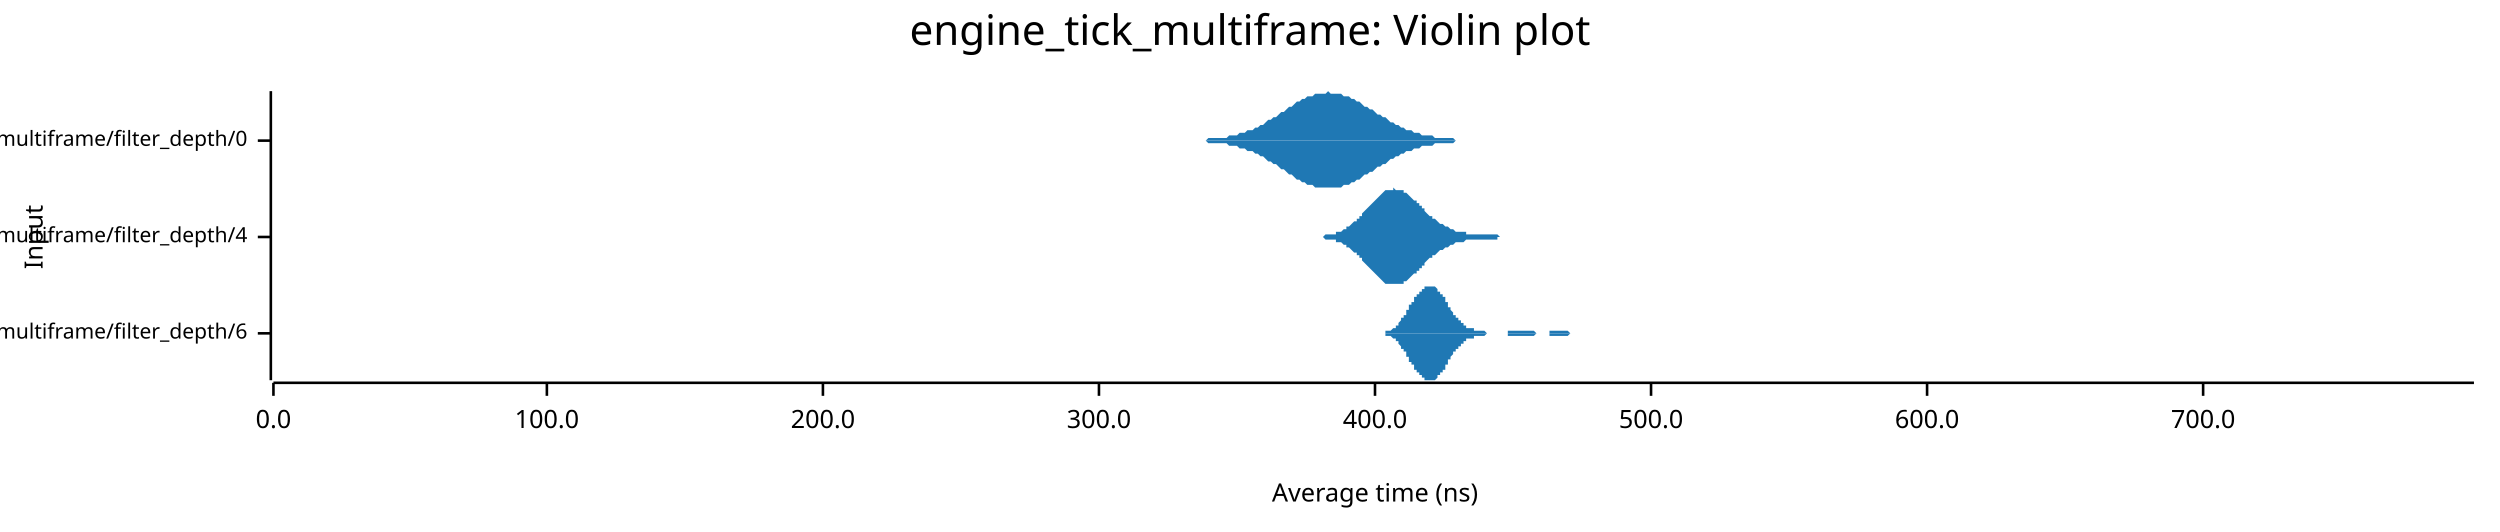
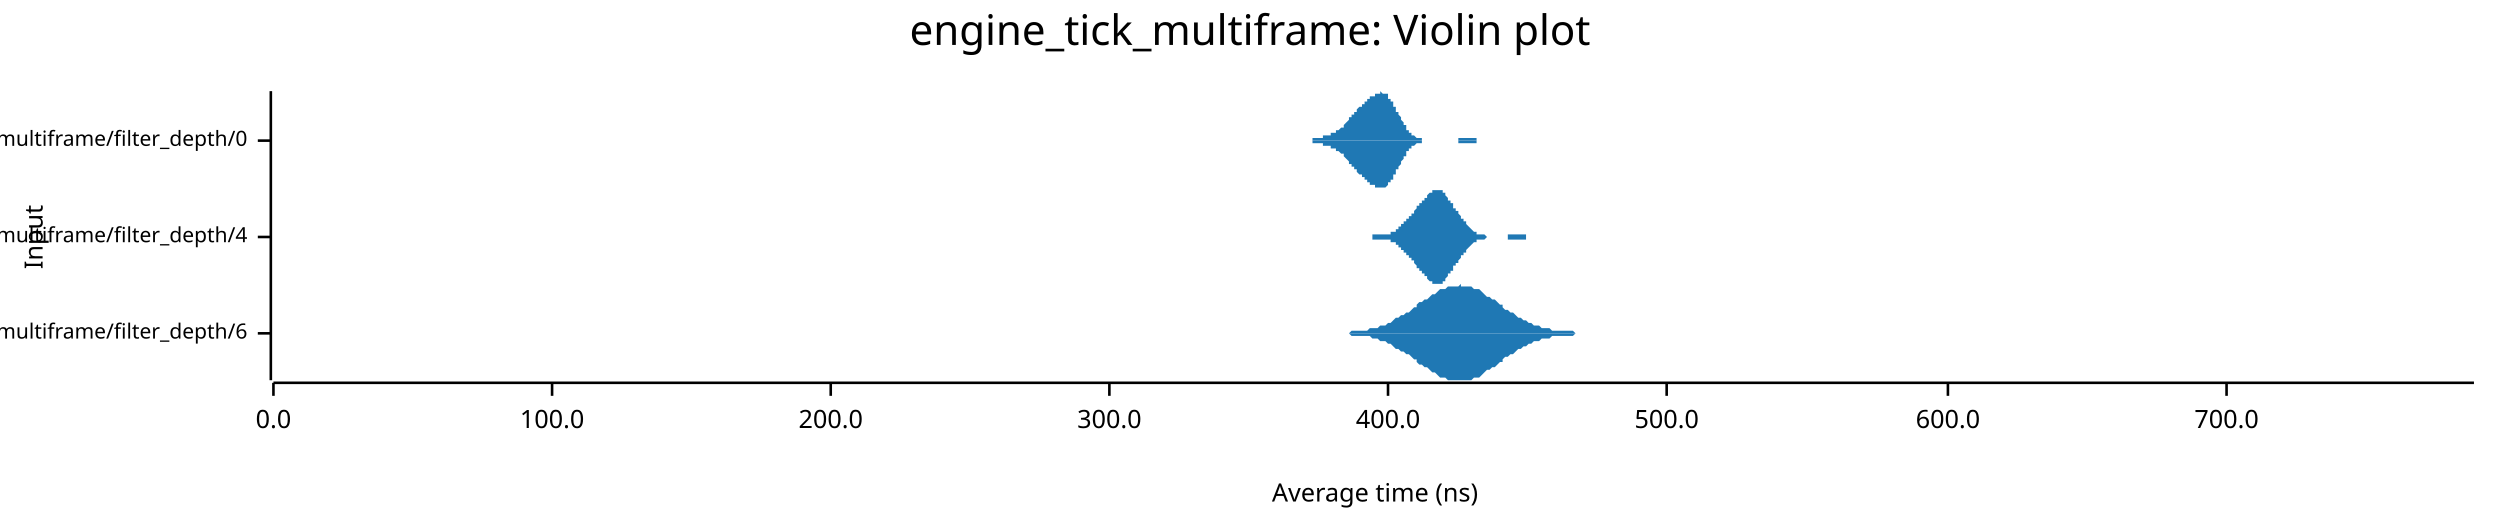
<svg xmlns="http://www.w3.org/2000/svg" width="960" height="204" viewBox="0 0 960 204">
  <text x="480" y="5" dy="0.76em" text-anchor="middle" font-family="sans-serif" font-size="16.129" opacity="1" fill="#000000">
engine_tick_multiframe: Violin plot
</text>
  <text x="9" y="91" dy="0.76em" text-anchor="middle" font-family="sans-serif" font-size="9.677" opacity="1" fill="#000000" transform="rotate(270, 9, 91)">
Input
</text>
  <text x="528" y="195" dy="-0.5ex" text-anchor="middle" font-family="sans-serif" font-size="9.677" opacity="1" fill="#000000">
Average time (ns)
</text>
  <polyline fill="none" opacity="1" stroke="#000000" stroke-width="1" points="104,35 104,146 " />
  <text x="95" y="128" dy="0.5ex" text-anchor="end" font-family="sans-serif" font-size="8.065" opacity="1" fill="#000000">
engine_tick_multiframe/filter_depth/6
</text>
  <polyline fill="none" opacity="1" stroke="#000000" stroke-width="1" points="99,128 104,128 " />
  <text x="95" y="91" dy="0.5ex" text-anchor="end" font-family="sans-serif" font-size="8.065" opacity="1" fill="#000000">
engine_tick_multiframe/filter_depth/4
</text>
  <polyline fill="none" opacity="1" stroke="#000000" stroke-width="1" points="99,91 104,91 " />
  <text x="95" y="54" dy="0.5ex" text-anchor="end" font-family="sans-serif" font-size="8.065" opacity="1" fill="#000000">
engine_tick_multiframe/filter_depth/0
</text>
  <polyline fill="none" opacity="1" stroke="#000000" stroke-width="1" points="99,54 104,54 " />
  <polyline fill="none" opacity="1" stroke="#000000" stroke-width="1" points="105,147 950,147 " />
  <text x="105" y="157" dy="0.76em" text-anchor="middle" font-family="sans-serif" font-size="9.677" opacity="1" fill="#000000">
0.0
</text>
  <polyline fill="none" opacity="1" stroke="#000000" stroke-width="1" points="105,147 105,152 " />
-   <text x="210" y="157" dy="0.76em" text-anchor="middle" font-family="sans-serif" font-size="9.677" opacity="1" fill="#000000">
+   <text x="212" y="157" dy="0.76em" text-anchor="middle" font-family="sans-serif" font-size="9.677" opacity="1" fill="#000000">
100.0
</text>
-   <polyline fill="none" opacity="1" stroke="#000000" stroke-width="1" points="210,147 210,152 " />
-   <text x="316" y="157" dy="0.76em" text-anchor="middle" font-family="sans-serif" font-size="9.677" opacity="1" fill="#000000">
+   <polyline fill="none" opacity="1" stroke="#000000" stroke-width="1" points="212,147 212,152 " />
+   <text x="319" y="157" dy="0.76em" text-anchor="middle" font-family="sans-serif" font-size="9.677" opacity="1" fill="#000000">
200.0
</text>
-   <polyline fill="none" opacity="1" stroke="#000000" stroke-width="1" points="316,147 316,152 " />
-   <text x="422" y="157" dy="0.76em" text-anchor="middle" font-family="sans-serif" font-size="9.677" opacity="1" fill="#000000">
+   <polyline fill="none" opacity="1" stroke="#000000" stroke-width="1" points="319,147 319,152 " />
+   <text x="426" y="157" dy="0.76em" text-anchor="middle" font-family="sans-serif" font-size="9.677" opacity="1" fill="#000000">
300.0
</text>
-   <polyline fill="none" opacity="1" stroke="#000000" stroke-width="1" points="422,147 422,152 " />
-   <text x="528" y="157" dy="0.76em" text-anchor="middle" font-family="sans-serif" font-size="9.677" opacity="1" fill="#000000">
+   <polyline fill="none" opacity="1" stroke="#000000" stroke-width="1" points="426,147 426,152 " />
+   <text x="533" y="157" dy="0.76em" text-anchor="middle" font-family="sans-serif" font-size="9.677" opacity="1" fill="#000000">
400.0
</text>
-   <polyline fill="none" opacity="1" stroke="#000000" stroke-width="1" points="528,147 528,152 " />
-   <text x="634" y="157" dy="0.76em" text-anchor="middle" font-family="sans-serif" font-size="9.677" opacity="1" fill="#000000">
+   <polyline fill="none" opacity="1" stroke="#000000" stroke-width="1" points="533,147 533,152 " />
+   <text x="640" y="157" dy="0.76em" text-anchor="middle" font-family="sans-serif" font-size="9.677" opacity="1" fill="#000000">
500.0
</text>
-   <polyline fill="none" opacity="1" stroke="#000000" stroke-width="1" points="634,147 634,152 " />
-   <text x="740" y="157" dy="0.76em" text-anchor="middle" font-family="sans-serif" font-size="9.677" opacity="1" fill="#000000">
+   <polyline fill="none" opacity="1" stroke="#000000" stroke-width="1" points="640,147 640,152 " />
+   <text x="748" y="157" dy="0.76em" text-anchor="middle" font-family="sans-serif" font-size="9.677" opacity="1" fill="#000000">
600.0
</text>
-   <polyline fill="none" opacity="1" stroke="#000000" stroke-width="1" points="740,147 740,152 " />
-   <text x="846" y="157" dy="0.76em" text-anchor="middle" font-family="sans-serif" font-size="9.677" opacity="1" fill="#000000">
+   <polyline fill="none" opacity="1" stroke="#000000" stroke-width="1" points="748,147 748,152 " />
+   <text x="855" y="157" dy="0.76em" text-anchor="middle" font-family="sans-serif" font-size="9.677" opacity="1" fill="#000000">
700.0
</text>
-   <polyline fill="none" opacity="1" stroke="#000000" stroke-width="1" points="846,147 846,152 " />
-   <polygon opacity="1" fill="#1F78B4" points="528,128 528,128 528,128 528,128 529,128 529,128 529,128 529,128 529,128 529,128 530,128 530,128 530,128 530,128 530,128 530,128 531,128 531,128 531,128 531,128 531,128 531,128 532,128 532,128 532,128 532,128 532,127 532,127 533,127 533,127 533,127 533,127 533,127 533,127 534,127 534,127 534,127 534,127 534,127 535,126 535,126 535,126 535,126 535,126 535,126 536,126 536,126 536,125 536,125 536,125 536,125 537,125 537,125 537,124 537,124 537,124 537,124 538,123 538,123 538,123 538,123 538,122 538,122 539,122 539,122 539,121 539,121 539,121 540,121 540,120 540,120 540,120 540,120 540,119 541,119 541,119 541,118 541,118 541,118 541,117 542,117 542,117 542,117 542,116 542,116 542,116 543,116 543,115 543,115 543,115 543,114 543,114 544,114 544,114 544,113 544,113 544,113 545,113 545,113 545,112 545,112 545,112 545,112 546,112 546,111 546,111 546,111 546,111 546,111 547,111 547,110 547,110 547,110 547,110 547,110 548,110 548,110 548,110 548,110 548,110 548,110 549,110 549,110 549,110 549,109 549,110 550,110 550,110 550,110 550,110 550,110 550,110 551,110 551,110 551,110 551,110 551,110 551,110 552,111 552,111 552,111 552,111 552,111 552,112 553,112 553,112 553,112 553,112 553,113 553,113 554,113 554,113 554,114 554,114 554,114 555,114 555,115 555,115 555,115 555,116 555,116 556,116 556,116 556,117 556,117 556,117 556,118 557,118 557,118 557,118 557,119 557,119 557,119 558,120 558,120 558,120 558,120 558,121 558,121 559,121 559,121 559,121 559,122 559,122 560,122 560,122 560,123 560,123 560,123 560,123 561,123 561,123 561,124 561,124 561,124 561,124 562,124 562,124 562,124 562,125 562,125 562,125 563,125 563,125 563,125 563,125 563,125 563,126 564,126 564,126 564,126 564,126 564,126 564,126 565,126 565,126 565,126 565,126 565,126 566,126 566,126 566,127 566,127 566,127 566,127 567,127 567,127 567,127 567,127 567,127 567,127 568,127 568,127 568,127 568,127 568,127 568,127 569,127 569,127 569,127 569,127 569,127 569,127 570,127 570,127 570,127 570,127 570,127 571,128 571,128 571,128 571,128 571,128 571,128 572,128 572,128 572,128 572,128 572,128 572,128 573,128 573,128 573,128 573,128 573,128 573,128 574,128 574,128 574,128 574,128 574,128 574,128 575,128 575,128 575,128 575,128 575,128 576,128 576,128 576,128 576,128 576,128 576,128 577,128 577,128 577,128 577,128 577,128 577,128 578,128 578,128 578,128 578,128 578,128 578,128 579,128 579,128 579,128 579,128 579,127 579,127 580,127 580,127 580,127 580,127 580,127 581,127 581,127 581,127 581,127 581,127 581,127 582,127 582,127 582,127 582,127 582,127 582,127 583,127 583,127 583,127 583,127 583,127 583,127 584,127 584,127 584,127 584,127 584,127 584,127 585,127 585,127 585,127 585,127 585,127 586,127 586,127 586,127 586,127 586,127 586,127 587,127 587,127 587,127 587,127 587,127 587,127 588,127 588,127 588,127 588,127 588,127 588,127 589,127 589,127 589,127 589,127 589,127 589,127 590,128 590,128 590,128 590,128 590,128 590,128 591,128 591,128 591,128 591,128 591,128 592,128 592,128 592,128 592,128 592,128 592,128 593,128 593,128 593,128 593,128 593,128 593,128 594,128 594,128 594,128 594,128 594,128 594,128 595,128 595,128 595,128 595,128 595,128 595,127 596,127 596,127 596,127 596,127 596,127 597,127 597,127 597,127 597,127 597,127 597,127 598,127 598,127 598,127 598,127 598,127 598,127 599,127 599,127 599,127 599,127 599,127 599,127 600,127 600,127 600,127 600,127 600,127 600,127 601,127 601,127 601,127 601,127 601,127 602,127 602,127 602,127 602,127 602,127 602,127 603,128 603,128 603,128 603,128 603,128 603,128 604,128 604,128 604,128 604,128 604,128 604,128 605,128 605,128 605,128 605,128 605,128 605,128 606,128 606,128 606,128 606,128 606,128 607,128 607,128 607,128 607,128 607,128 607,128 608,128 608,128 608,128 608,128 608,128 608,128 609,128 609,128 609,128 609,128 609,128 609,128 610,128 610,128 610,128 610,128 610,128 610,128 611,128 611,128 611,128 611,128 611,128 612,128 612,128 612,128 612,128 612,128 612,128 613,128 613,128 613,128 613,128 613,128 613,128 614,128 614,128 614,128 528,128 " />
-   <polygon opacity="1" fill="#1F78B4" points="528,128 528,128 528,128 528,128 529,128 529,128 529,128 529,128 529,128 529,128 530,128 530,128 530,128 530,128 530,128 530,128 531,128 531,128 531,128 531,128 531,128 531,128 532,128 532,128 532,128 532,128 532,129 532,129 533,129 533,129 533,129 533,129 533,129 533,129 534,129 534,129 534,129 534,129 534,129 535,130 535,130 535,130 535,130 535,130 535,130 536,130 536,130 536,131 536,131 536,131 536,131 537,131 537,131 537,132 537,132 537,132 537,132 538,133 538,133 538,133 538,133 538,134 538,134 539,134 539,134 539,135 539,135 539,135 540,135 540,136 540,136 540,136 540,136 540,137 541,137 541,137 541,138 541,138 541,138 541,139 542,139 542,139 542,139 542,140 542,140 542,140 543,140 543,141 543,141 543,141 543,142 543,142 544,142 544,142 544,143 544,143 544,143 545,143 545,143 545,144 545,144 545,144 545,144 546,144 546,145 546,145 546,145 546,145 546,145 547,145 547,146 547,146 547,146 547,146 547,146 548,146 548,146 548,146 548,146 548,146 548,146 549,146 549,146 549,146 549,146 549,146 550,146 550,146 550,146 550,146 550,146 550,146 551,146 551,146 551,146 551,146 551,146 551,146 552,145 552,145 552,145 552,145 552,145 552,144 553,144 553,144 553,144 553,144 553,143 553,143 554,143 554,143 554,142 554,142 554,142 555,142 555,141 555,141 555,141 555,140 555,140 556,140 556,139 556,139 556,139 556,139 556,138 557,138 557,138 557,138 557,137 557,137 557,137 558,136 558,136 558,136 558,136 558,135 558,135 559,135 559,135 559,135 559,134 559,134 560,134 560,134 560,133 560,133 560,133 560,133 561,133 561,133 561,132 561,132 561,132 561,132 562,132 562,132 562,132 562,131 562,131 562,131 563,131 563,131 563,131 563,131 563,131 563,130 564,130 564,130 564,130 564,130 564,130 564,130 565,130 565,130 565,130 565,130 565,130 566,130 566,130 566,129 566,129 566,129 566,129 567,129 567,129 567,129 567,129 567,129 567,129 568,129 568,129 568,129 568,129 568,129 568,129 569,129 569,129 569,129 569,129 569,129 569,129 570,129 570,129 570,129 570,129 570,129 571,128 571,128 571,128 571,128 571,128 571,128 572,128 572,128 572,128 572,128 572,128 572,128 573,128 573,128 573,128 573,128 573,128 573,128 574,128 574,128 574,128 574,128 574,128 574,128 575,128 575,128 575,128 575,128 575,128 576,128 576,128 576,128 576,128 576,128 576,128 577,128 577,128 577,128 577,128 577,128 577,128 578,128 578,128 578,128 578,128 578,128 578,128 579,128 579,128 579,128 579,128 579,129 579,129 580,129 580,129 580,129 580,129 580,129 581,129 581,129 581,129 581,129 581,129 581,129 582,129 582,129 582,129 582,129 582,129 582,129 583,129 583,129 583,129 583,129 583,129 583,129 584,129 584,129 584,129 584,129 584,129 584,129 585,129 585,129 585,129 585,129 585,129 586,129 586,129 586,129 586,129 586,129 586,129 587,129 587,129 587,129 587,129 587,129 587,129 588,129 588,129 588,129 588,129 588,129 588,129 589,129 589,129 589,129 589,129 589,129 589,129 590,128 590,128 590,128 590,128 590,128 590,128 591,128 591,128 591,128 591,128 591,128 592,128 592,128 592,128 592,128 592,128 592,128 593,128 593,128 593,128 593,128 593,128 593,128 594,128 594,128 594,128 594,128 594,128 594,128 595,128 595,128 595,128 595,128 595,128 595,129 596,129 596,129 596,129 596,129 596,129 597,129 597,129 597,129 597,129 597,129 597,129 598,129 598,129 598,129 598,129 598,129 598,129 599,129 599,129 599,129 599,129 599,129 599,129 600,129 600,129 600,129 600,129 600,129 600,129 601,129 601,129 601,129 601,129 601,129 602,129 602,129 602,129 602,129 602,129 602,129 603,128 603,128 603,128 603,128 603,128 603,128 604,128 604,128 604,128 604,128 604,128 604,128 605,128 605,128 605,128 605,128 605,128 605,128 606,128 606,128 606,128 606,128 606,128 607,128 607,128 607,128 607,128 607,128 607,128 608,128 608,128 608,128 608,128 608,128 608,128 609,128 609,128 609,128 609,128 609,128 609,128 610,128 610,128 610,128 610,128 610,128 610,128 611,128 611,128 611,128 611,128 611,128 612,128 612,128 612,128 612,128 612,128 612,128 613,128 613,128 613,128 613,128 613,128 613,128 614,128 614,128 614,128 528,128 " />
-   <polygon opacity="1" fill="#1F78B4" points="499,91 499,91 500,91 500,91 501,91 501,91 502,91 502,91 503,91 504,91 504,91 505,91 505,91 506,91 506,91 507,91 507,91 508,91 508,91 509,90 510,90 510,90 511,90 511,90 512,90 512,90 513,90 513,89 514,89 514,89 515,89 516,88 516,88 517,88 517,87 518,87 518,87 519,86 519,86 520,85 521,85 521,84 522,84 522,83 523,83 523,82 524,81 524,81 525,80 525,80 526,79 527,78 527,78 528,77 528,77 529,76 529,76 530,75 530,75 531,74 531,74 532,73 533,73 533,73 534,73 534,73 535,73 535,72 536,73 536,73 537,73 538,73 538,73 539,73 539,74 540,74 540,74 541,75 541,75 542,76 542,76 543,77 544,77 544,78 545,78 545,79 546,79 546,80 547,80 547,81 548,82 548,82 549,83 550,83 550,84 551,84 551,84 552,85 552,85 553,86 553,86 554,86 555,87 555,87 556,87 556,87 557,88 557,88 558,88 558,88 559,89 559,89 560,89 561,89 561,89 562,89 562,89 563,89 563,90 564,90 564,90 565,90 565,90 566,90 567,90 567,90 568,90 568,90 569,90 569,90 570,90 570,90 571,90 572,90 572,90 573,90 573,90 574,90 574,90 575,90 575,90 576,91 576,91 577,91 578,91 578,91 579,91 579,91 580,91 580,91 581,91 581,91 582,91 582,91 583,91 584,91 584,91 585,91 585,91 586,91 586,91 587,91 587,91 588,91 589,91 589,91 590,91 590,91 591,91 591,91 592,91 592,91 593,91 593,91 594,91 595,91 595,91 596,91 596,91 597,91 597,91 598,91 598,91 599,91 599,91 600,91 601,91 601,91 602,91 602,91 603,91 603,91 604,91 604,91 605,91 605,91 606,91 607,91 607,91 608,91 608,91 609,91 609,91 610,91 610,91 611,91 612,91 612,91 613,91 613,91 614,91 614,91 615,91 615,91 616,91 616,91 617,91 618,91 618,91 619,91 619,91 620,91 620,91 621,91 621,91 622,91 622,91 623,91 624,91 624,91 625,91 625,91 626,91 626,91 627,91 627,91 628,91 629,91 629,91 630,91 630,91 631,91 631,91 632,91 632,91 633,91 633,91 634,91 635,91 635,91 636,91 636,91 637,91 637,91 638,91 638,91 639,91 639,91 640,91 641,91 641,91 642,91 642,91 643,91 643,91 644,91 644,91 645,91 646,91 646,91 647,91 647,91 648,91 648,91 649,91 649,91 650,91 650,91 651,91 652,91 652,91 653,91 653,91 654,91 654,91 655,91 655,91 656,91 656,91 657,91 658,91 658,91 659,91 659,91 660,91 660,91 661,91 661,91 662,91 663,91 663,91 664,91 664,91 665,91 665,91 666,91 666,91 667,91 667,91 668,91 669,91 669,91 670,91 670,91 671,91 671,91 672,91 672,91 673,91 673,91 674,91 675,91 675,91 676,91 676,91 677,91 677,91 678,91 678,91 679,91 680,91 680,91 681,91 681,91 682,91 682,91 683,91 683,91 684,91 684,91 685,91 686,91 686,91 687,91 687,91 688,91 688,91 689,91 689,91 690,91 690,91 691,91 692,91 692,91 693,91 693,91 694,91 694,91 695,91 695,91 696,91 697,91 697,91 698,91 698,91 699,91 699,91 700,91 700,91 701,91 701,91 702,91 703,91 703,91 704,91 704,91 705,91 705,91 706,91 706,91 707,91 707,91 708,91 709,91 709,91 710,91 710,91 711,91 711,91 712,91 712,91 713,91 714,91 714,91 715,91 715,91 716,91 716,91 717,91 717,91 718,91 718,91 719,91 720,91 720,91 721,91 721,91 722,91 722,91 723,91 723,91 724,91 724,91 725,91 726,91 726,91 727,91 727,91 728,91 728,91 729,91 729,91 730,91 731,91 731,91 732,91 732,91 733,91 733,91 734,91 734,91 735,91 735,91 736,91 737,91 737,91 738,91 738,91 739,91 739,91 740,91 740,91 741,91 741,91 742,91 743,91 743,91 744,91 744,91 745,91 745,91 746,91 746,91 747,91 748,91 748,91 749,91 749,91 750,91 750,91 751,91 751,91 752,91 752,91 753,91 754,91 754,91 755,91 755,91 756,91 756,91 757,91 757,91 758,91 758,91 759,91 760,91 760,91 761,91 761,91 762,91 762,91 763,91 763,91 764,91 765,91 765,91 766,91 766,91 767,91 767,91 768,91 768,91 769,91 769,91 770,91 771,91 771,91 772,91 772,91 772,91 499,91 " />
-   <polygon opacity="1" fill="#1F78B4" points="499,91 499,91 500,91 500,91 501,91 501,91 502,91 502,91 503,91 504,91 504,91 505,91 505,91 506,91 506,91 507,91 507,91 508,91 508,91 509,92 510,92 510,92 511,92 511,92 512,92 512,92 513,92 513,93 514,93 514,93 515,93 516,94 516,94 517,94 517,95 518,95 518,95 519,96 519,96 520,97 521,97 521,98 522,98 522,99 523,99 523,100 524,101 524,101 525,102 525,102 526,103 527,104 527,104 528,105 528,105 529,106 529,106 530,107 530,107 531,108 531,108 532,109 533,109 533,109 534,109 534,109 535,109 535,109 536,109 536,109 537,109 538,109 538,109 539,109 539,108 540,108 540,108 541,107 541,107 542,106 542,106 543,105 544,105 544,104 545,104 545,103 546,103 546,102 547,102 547,101 548,100 548,100 549,99 550,99 550,98 551,98 551,98 552,97 552,97 553,96 553,96 554,96 555,95 555,95 556,95 556,95 557,94 557,94 558,94 558,94 559,93 559,93 560,93 561,93 561,93 562,93 562,93 563,92 563,92 564,92 564,92 565,92 565,92 566,92 567,92 567,92 568,92 568,92 569,92 569,92 570,92 570,92 571,92 572,92 572,92 573,92 573,92 574,92 574,92 575,92 575,91 576,91 576,91 577,91 578,91 578,91 579,91 579,91 580,91 580,91 581,91 581,91 582,91 582,91 583,91 584,91 584,91 585,91 585,91 586,91 586,91 587,91 587,91 588,91 589,91 589,91 590,91 590,91 591,91 591,91 592,91 592,91 593,91 593,91 594,91 595,91 595,91 596,91 596,91 597,91 597,91 598,91 598,91 599,91 599,91 600,91 601,91 601,91 602,91 602,91 603,91 603,91 604,91 604,91 605,91 605,91 606,91 607,91 607,91 608,91 608,91 609,91 609,91 610,91 610,91 611,91 612,91 612,91 613,91 613,91 614,91 614,91 615,91 615,91 616,91 616,91 617,91 618,91 618,91 619,91 619,91 620,91 620,91 621,91 621,91 622,91 622,91 623,91 624,91 624,91 625,91 625,91 626,91 626,91 627,91 627,91 628,91 629,91 629,91 630,91 630,91 631,91 631,91 632,91 632,91 633,91 633,91 634,91 635,91 635,91 636,91 636,91 637,91 637,91 638,91 638,91 639,91 639,91 640,91 641,91 641,91 642,91 642,91 643,91 643,91 644,91 644,91 645,91 646,91 646,91 647,91 647,91 648,91 648,91 649,91 649,91 650,91 650,91 651,91 652,91 652,91 653,91 653,91 654,91 654,91 655,91 655,91 656,91 656,91 657,91 658,91 658,91 659,91 659,91 660,91 660,91 661,91 661,91 662,91 663,91 663,91 664,91 664,91 665,91 665,91 666,91 666,91 667,91 667,91 668,91 669,91 669,91 670,91 670,91 671,91 671,91 672,91 672,91 673,91 673,91 674,91 675,91 675,91 676,91 676,91 677,91 677,91 678,91 678,91 679,91 680,91 680,91 681,91 681,91 682,91 682,91 683,91 683,91 684,91 684,91 685,91 686,91 686,91 687,91 687,91 688,91 688,91 689,91 689,91 690,91 690,91 691,91 692,91 692,91 693,91 693,91 694,91 694,91 695,91 695,91 696,91 697,91 697,91 698,91 698,91 699,91 699,91 700,91 700,91 701,91 701,91 702,91 703,91 703,91 704,91 704,91 705,91 705,91 706,91 706,91 707,91 707,91 708,91 709,91 709,91 710,91 710,91 711,91 711,91 712,91 712,91 713,91 714,91 714,91 715,91 715,91 716,91 716,91 717,91 717,91 718,91 718,91 719,91 720,91 720,91 721,91 721,91 722,91 722,91 723,91 723,91 724,91 724,91 725,91 726,91 726,91 727,91 727,91 728,91 728,91 729,91 729,91 730,91 731,91 731,91 732,91 732,91 733,91 733,91 734,91 734,91 735,91 735,91 736,91 737,91 737,91 738,91 738,91 739,91 739,91 740,91 740,91 741,91 741,91 742,91 743,91 743,91 744,91 744,91 745,91 745,91 746,91 746,91 747,91 748,91 748,91 749,91 749,91 750,91 750,91 751,91 751,91 752,91 752,91 753,91 754,91 754,91 755,91 755,91 756,91 756,91 757,91 757,91 758,91 758,91 759,91 760,91 760,91 761,91 761,91 762,91 762,91 763,91 763,91 764,91 765,91 765,91 766,91 766,91 767,91 767,91 768,91 768,91 769,91 769,91 770,91 771,91 771,91 772,91 772,91 772,91 499,91 " />
-   <polygon opacity="1" fill="#1F78B4" points="450,54 451,54 452,54 453,54 454,54 455,54 456,54 457,54 458,54 459,54 460,54 461,54 462,54 463,54 464,53 465,53 466,53 467,53 468,53 469,53 470,53 471,53 472,52 473,52 474,52 475,52 476,51 477,51 478,51 479,50 480,50 481,50 482,49 483,49 484,48 485,48 486,47 487,46 488,46 489,45 490,45 491,44 492,43 493,43 494,42 495,41 496,41 497,40 498,39 499,39 500,38 501,38 502,37 503,37 504,37 505,36 506,36 507,36 508,36 509,36 510,35 511,36 512,36 513,36 514,36 515,36 516,37 517,37 518,37 519,38 520,38 521,39 522,39 523,40 524,41 525,41 526,42 527,42 528,43 529,44 530,44 531,45 532,45 533,46 534,47 535,47 536,48 537,48 538,49 539,49 540,50 541,50 542,50 543,51 544,51 545,51 546,52 547,52 548,52 549,52 550,52 551,53 552,53 553,53 554,53 555,53 556,53 557,53 558,53 559,54 560,54 561,54 562,54 563,54 564,54 565,54 566,54 567,54 568,54 569,54 570,54 571,54 572,54 573,54 574,54 575,54 576,54 577,54 578,54 579,54 580,54 581,54 582,54 583,54 584,54 585,54 586,54 587,54 588,54 589,54 590,54 591,54 592,54 593,54 594,54 595,54 596,54 597,54 598,54 599,54 600,54 601,54 602,54 603,54 604,54 605,54 606,54 607,54 608,54 609,54 610,54 611,54 612,54 613,54 614,54 615,54 616,54 617,54 618,54 619,54 620,54 621,54 622,54 623,54 624,54 625,54 626,54 627,54 628,54 629,54 630,54 631,54 632,54 633,54 634,54 635,54 636,54 637,54 638,54 639,54 640,54 641,54 642,54 643,54 644,54 645,54 646,54 647,54 648,54 649,54 650,54 651,54 652,54 653,54 654,54 655,54 656,54 657,54 658,54 659,54 660,54 661,54 662,54 663,54 664,54 665,54 666,54 667,54 668,54 669,54 670,54 671,54 672,54 673,54 674,54 675,54 676,54 677,54 678,54 679,54 680,54 681,54 682,54 683,54 684,54 685,54 686,54 687,54 688,54 689,54 690,54 691,54 692,54 693,54 694,54 695,54 696,54 697,54 698,54 699,54 700,54 701,54 702,54 703,54 704,54 705,54 706,54 707,54 708,54 709,54 710,54 711,54 712,54 713,54 714,54 715,54 716,54 717,54 718,54 719,54 720,54 721,54 722,54 723,54 724,54 725,54 726,54 727,54 728,54 729,54 730,54 731,54 732,54 733,54 734,54 735,54 736,54 737,54 738,54 739,54 740,54 741,54 742,54 743,54 744,54 745,54 746,54 747,54 748,54 749,54 750,54 751,54 752,54 753,54 754,54 755,54 756,54 757,54 758,54 759,54 760,54 761,54 762,54 763,54 764,54 765,54 766,54 767,54 768,54 769,54 770,54 771,54 772,54 773,54 774,54 775,54 776,54 777,54 778,54 779,54 780,54 781,54 782,54 783,54 784,54 785,54 786,54 787,54 788,54 789,54 790,54 791,54 792,54 793,54 794,54 795,54 796,54 797,54 798,54 799,54 800,54 801,54 802,54 803,54 804,54 805,54 806,54 807,54 808,54 809,54 810,54 811,54 812,54 813,54 814,54 815,54 816,54 817,54 818,54 819,54 820,54 821,54 822,54 823,54 824,54 825,54 826,54 827,54 828,54 829,54 830,54 831,54 832,54 833,54 834,54 835,54 836,54 837,54 838,54 839,54 840,54 841,54 842,54 843,54 844,54 845,54 846,54 847,54 848,54 849,54 850,54 851,54 852,54 853,54 854,54 855,54 856,54 857,54 858,54 859,54 860,54 861,54 862,54 863,54 864,54 865,54 866,54 867,54 868,54 869,54 870,54 871,54 872,54 873,54 874,54 875,54 876,54 877,54 878,54 879,54 880,54 881,54 882,54 883,54 884,54 885,54 886,54 887,54 888,54 889,54 890,54 891,54 892,54 893,54 894,54 895,54 896,54 897,54 898,54 899,54 900,54 901,54 902,54 903,54 904,54 905,54 906,54 907,54 908,54 909,54 910,54 911,54 912,54 913,54 914,54 915,54 916,54 917,54 918,54 919,54 920,54 921,54 922,54 923,54 924,54 925,54 926,54 927,54 928,54 929,54 930,54 931,54 932,54 933,54 934,54 935,54 936,54 937,54 938,54 939,54 940,54 941,54 942,54 943,54 944,54 945,54 946,54 947,54 949,54 950,54 950,54 450,54 " />
-   <polygon opacity="1" fill="#1F78B4" points="450,54 451,54 452,54 453,54 454,54 455,54 456,54 457,54 458,54 459,54 460,54 461,54 462,54 463,54 464,55 465,55 466,55 467,55 468,55 469,55 470,55 471,55 472,56 473,56 474,56 475,56 476,57 477,57 478,57 479,58 480,58 481,58 482,59 483,59 484,60 485,60 486,61 487,62 488,62 489,63 490,63 491,64 492,65 493,65 494,66 495,67 496,67 497,68 498,69 499,69 500,70 501,70 502,71 503,71 504,71 505,72 506,72 507,72 508,72 509,72 510,72 511,72 512,72 513,72 514,72 515,72 516,71 517,71 518,71 519,70 520,70 521,69 522,69 523,68 524,67 525,67 526,66 527,66 528,65 529,64 530,64 531,63 532,63 533,62 534,61 535,61 536,60 537,60 538,59 539,59 540,58 541,58 542,58 543,57 544,57 545,57 546,56 547,56 548,56 549,56 550,56 551,55 552,55 553,55 554,55 555,55 556,55 557,55 558,55 559,54 560,54 561,54 562,54 563,54 564,54 565,54 566,54 567,54 568,54 569,54 570,54 571,54 572,54 573,54 574,54 575,54 576,54 577,54 578,54 579,54 580,54 581,54 582,54 583,54 584,54 585,54 586,54 587,54 588,54 589,54 590,54 591,54 592,54 593,54 594,54 595,54 596,54 597,54 598,54 599,54 600,54 601,54 602,54 603,54 604,54 605,54 606,54 607,54 608,54 609,54 610,54 611,54 612,54 613,54 614,54 615,54 616,54 617,54 618,54 619,54 620,54 621,54 622,54 623,54 624,54 625,54 626,54 627,54 628,54 629,54 630,54 631,54 632,54 633,54 634,54 635,54 636,54 637,54 638,54 639,54 640,54 641,54 642,54 643,54 644,54 645,54 646,54 647,54 648,54 649,54 650,54 651,54 652,54 653,54 654,54 655,54 656,54 657,54 658,54 659,54 660,54 661,54 662,54 663,54 664,54 665,54 666,54 667,54 668,54 669,54 670,54 671,54 672,54 673,54 674,54 675,54 676,54 677,54 678,54 679,54 680,54 681,54 682,54 683,54 684,54 685,54 686,54 687,54 688,54 689,54 690,54 691,54 692,54 693,54 694,54 695,54 696,54 697,54 698,54 699,54 700,54 701,54 702,54 703,54 704,54 705,54 706,54 707,54 708,54 709,54 710,54 711,54 712,54 713,54 714,54 715,54 716,54 717,54 718,54 719,54 720,54 721,54 722,54 723,54 724,54 725,54 726,54 727,54 728,54 729,54 730,54 731,54 732,54 733,54 734,54 735,54 736,54 737,54 738,54 739,54 740,54 741,54 742,54 743,54 744,54 745,54 746,54 747,54 748,54 749,54 750,54 751,54 752,54 753,54 754,54 755,54 756,54 757,54 758,54 759,54 760,54 761,54 762,54 763,54 764,54 765,54 766,54 767,54 768,54 769,54 770,54 771,54 772,54 773,54 774,54 775,54 776,54 777,54 778,54 779,54 780,54 781,54 782,54 783,54 784,54 785,54 786,54 787,54 788,54 789,54 790,54 791,54 792,54 793,54 794,54 795,54 796,54 797,54 798,54 799,54 800,54 801,54 802,54 803,54 804,54 805,54 806,54 807,54 808,54 809,54 810,54 811,54 812,54 813,54 814,54 815,54 816,54 817,54 818,54 819,54 820,54 821,54 822,54 823,54 824,54 825,54 826,54 827,54 828,54 829,54 830,54 831,54 832,54 833,54 834,54 835,54 836,54 837,54 838,54 839,54 840,54 841,54 842,54 843,54 844,54 845,54 846,54 847,54 848,54 849,54 850,54 851,54 852,54 853,54 854,54 855,54 856,54 857,54 858,54 859,54 860,54 861,54 862,54 863,54 864,54 865,54 866,54 867,54 868,54 869,54 870,54 871,54 872,54 873,54 874,54 875,54 876,54 877,54 878,54 879,54 880,54 881,54 882,54 883,54 884,54 885,54 886,54 887,54 888,54 889,54 890,54 891,54 892,54 893,54 894,54 895,54 896,54 897,54 898,54 899,54 900,54 901,54 902,54 903,54 904,54 905,54 906,54 907,54 908,54 909,54 910,54 911,54 912,54 913,54 914,54 915,54 916,54 917,54 918,54 919,54 920,54 921,54 922,54 923,54 924,54 925,54 926,54 927,54 928,54 929,54 930,54 931,54 932,54 933,54 934,54 935,54 936,54 937,54 938,54 939,54 940,54 941,54 942,54 943,54 944,54 945,54 946,54 947,54 949,54 950,54 950,54 450,54 " />
+   <polyline fill="none" opacity="1" stroke="#000000" stroke-width="1" points="855,147 855,152 " />
+   <polygon opacity="1" fill="#1F78B4" points="503,128 504,128 505,128 506,128 507,128 508,128 509,128 510,128 510,128 511,128 512,128 513,128 514,128 515,128 516,128 517,128 518,128 518,128 519,127 520,127 521,127 522,127 523,127 524,127 525,127 526,126 527,126 527,126 528,126 529,126 530,125 531,125 532,125 533,124 534,124 535,123 535,123 536,122 537,122 538,121 539,121 540,120 541,120 542,119 543,118 544,118 544,117 545,116 546,116 547,115 548,115 549,114 550,113 551,113 552,112 552,112 553,111 554,111 555,111 556,110 557,110 558,110 559,110 560,110 561,109 561,110 562,110 563,110 564,110 565,110 566,111 567,111 568,111 569,112 569,112 570,113 571,114 572,114 573,115 574,115 575,116 576,117 577,117 577,118 578,119 579,119 580,120 581,120 582,121 583,122 584,122 585,123 586,123 586,123 587,124 588,124 589,125 590,125 591,125 592,126 593,126 594,126 594,126 595,126 596,127 597,127 598,127 599,127 600,127 601,127 602,127 603,127 603,127 604,127 605,128 606,128 607,128 608,128 609,128 610,128 611,128 611,128 612,128 613,128 614,128 615,128 616,128 617,128 618,128 619,128 620,128 620,128 621,128 622,128 623,128 624,128 625,128 626,128 627,128 628,128 628,128 629,128 630,128 631,128 632,128 633,128 634,128 635,128 636,128 637,128 637,128 638,128 639,128 640,128 641,128 642,128 643,128 644,128 645,128 645,128 646,128 647,128 648,128 649,128 650,128 651,128 652,128 653,128 654,128 654,128 655,128 656,128 657,128 658,128 659,128 660,128 661,128 662,128 662,128 663,128 664,128 665,128 666,128 667,128 668,128 669,128 670,128 670,128 671,128 672,128 673,128 674,128 675,128 676,128 677,128 678,128 679,128 679,128 680,128 681,128 682,128 683,128 684,128 685,128 686,128 687,128 687,128 688,128 689,128 690,128 691,128 692,128 693,128 694,128 695,128 696,128 696,128 697,128 698,128 699,128 700,128 701,128 702,128 703,128 704,128 704,128 705,128 706,128 707,128 708,128 709,128 710,128 711,128 712,128 713,128 713,128 714,128 715,128 716,128 717,128 718,128 719,128 720,128 721,128 721,128 722,128 723,128 724,128 725,128 726,128 727,128 728,128 729,128 730,128 730,128 731,128 732,128 733,128 734,128 735,128 736,128 737,128 738,128 738,128 739,128 740,128 741,128 742,128 743,128 744,128 745,128 746,128 747,128 747,128 748,128 749,128 750,128 751,128 752,128 753,128 754,128 755,128 755,128 756,128 757,128 758,128 759,128 760,128 761,128 762,128 763,128 763,128 764,128 765,128 766,128 767,128 768,128 769,128 770,128 771,128 772,128 772,128 773,128 774,128 775,128 776,128 777,128 778,128 779,128 780,128 780,128 781,128 782,128 783,128 784,128 785,128 786,128 787,128 788,128 789,128 789,128 790,128 791,128 792,128 793,128 794,128 795,128 796,128 797,128 797,128 798,128 799,128 800,128 801,128 802,128 803,128 804,128 805,128 806,128 806,128 807,128 808,128 809,128 810,128 811,128 812,128 813,128 814,128 814,128 815,128 816,128 817,128 818,128 819,128 820,128 821,128 822,128 823,128 823,128 824,128 825,128 826,128 827,128 828,128 829,128 830,128 831,128 831,128 832,128 833,128 834,128 835,128 836,128 837,128 838,128 839,128 840,128 840,128 841,128 842,128 843,128 844,128 845,128 846,128 847,128 848,128 848,128 849,128 850,128 851,128 852,128 853,128 854,128 855,128 856,128 857,128 857,128 858,128 859,128 860,128 861,128 862,128 863,128 864,128 865,128 865,128 866,128 867,128 868,128 869,128 870,128 871,128 872,128 873,128 873,128 874,128 875,128 876,128 877,128 878,128 879,128 880,128 881,128 882,128 882,128 883,128 884,128 885,128 886,128 887,128 888,128 889,128 890,128 890,128 891,128 892,128 893,128 894,128 895,128 896,128 897,128 898,128 899,128 899,128 900,128 901,128 902,128 903,128 904,128 905,128 906,128 907,128 907,128 908,128 909,128 910,128 911,128 912,128 913,128 914,128 915,128 916,128 916,128 917,128 918,128 919,128 920,128 921,128 922,128 923,128 924,128 924,128 925,128 926,128 927,128 928,128 929,128 930,128 931,128 932,128 933,128 933,128 934,128 935,128 936,128 937,128 938,128 939,128 940,128 941,128 941,128 942,128 943,128 944,128 945,128 946,128 947,128 948,128 949,128 950,128 950,128 503,128 " />
+   <polygon opacity="1" fill="#1F78B4" points="503,128 504,128 505,128 506,128 507,128 508,128 509,128 510,128 510,128 511,128 512,128 513,128 514,128 515,128 516,128 517,128 518,128 518,128 519,129 520,129 521,129 522,129 523,129 524,129 525,129 526,129 527,130 527,130 528,130 529,130 530,131 531,131 532,131 533,132 534,132 535,133 535,133 536,134 537,134 538,135 539,135 540,136 541,136 542,137 543,138 544,138 544,139 545,140 546,140 547,141 548,141 549,142 550,143 551,143 552,144 552,144 553,145 554,145 555,145 556,146 557,146 558,146 559,146 560,146 561,146 561,146 562,146 563,146 564,146 565,146 566,145 567,145 568,145 569,144 569,144 570,143 571,142 572,142 573,141 574,141 575,140 576,139 577,139 577,138 578,137 579,137 580,136 581,136 582,135 583,134 584,134 585,133 586,133 586,133 587,132 588,132 589,131 590,131 591,131 592,130 593,130 594,130 594,130 595,130 596,129 597,129 598,129 599,129 600,129 601,129 602,129 603,129 603,129 604,129 605,128 606,128 607,128 608,128 609,128 610,128 611,128 611,128 612,128 613,128 614,128 615,128 616,128 617,128 618,128 619,128 620,128 620,128 621,128 622,128 623,128 624,128 625,128 626,128 627,128 628,128 628,128 629,128 630,128 631,128 632,128 633,128 634,128 635,128 636,128 637,128 637,128 638,128 639,128 640,128 641,128 642,128 643,128 644,128 645,128 645,128 646,128 647,128 648,128 649,128 650,128 651,128 652,128 653,128 654,128 654,128 655,128 656,128 657,128 658,128 659,128 660,128 661,128 662,128 662,128 663,128 664,128 665,128 666,128 667,128 668,128 669,128 670,128 670,128 671,128 672,128 673,128 674,128 675,128 676,128 677,128 678,128 679,128 679,128 680,128 681,128 682,128 683,128 684,128 685,128 686,128 687,128 687,128 688,128 689,128 690,128 691,128 692,128 693,128 694,128 695,128 696,128 696,128 697,128 698,128 699,128 700,128 701,128 702,128 703,128 704,128 704,128 705,128 706,128 707,128 708,128 709,128 710,128 711,128 712,128 713,128 713,128 714,128 715,128 716,128 717,128 718,128 719,128 720,128 721,128 721,128 722,128 723,128 724,128 725,128 726,128 727,128 728,128 729,128 730,128 730,128 731,128 732,128 733,128 734,128 735,128 736,128 737,128 738,128 738,128 739,128 740,128 741,128 742,128 743,128 744,128 745,128 746,128 747,128 747,128 748,128 749,128 750,128 751,128 752,128 753,128 754,128 755,128 755,128 756,128 757,128 758,128 759,128 760,128 761,128 762,128 763,128 763,128 764,128 765,128 766,128 767,128 768,128 769,128 770,128 771,128 772,128 772,128 773,128 774,128 775,128 776,128 777,128 778,128 779,128 780,128 780,128 781,128 782,128 783,128 784,128 785,128 786,128 787,128 788,128 789,128 789,128 790,128 791,128 792,128 793,128 794,128 795,128 796,128 797,128 797,128 798,128 799,128 800,128 801,128 802,128 803,128 804,128 805,128 806,128 806,128 807,128 808,128 809,128 810,128 811,128 812,128 813,128 814,128 814,128 815,128 816,128 817,128 818,128 819,128 820,128 821,128 822,128 823,128 823,128 824,128 825,128 826,128 827,128 828,128 829,128 830,128 831,128 831,128 832,128 833,128 834,128 835,128 836,128 837,128 838,128 839,128 840,128 840,128 841,128 842,128 843,128 844,128 845,128 846,128 847,128 848,128 848,128 849,128 850,128 851,128 852,128 853,128 854,128 855,128 856,128 857,128 857,128 858,128 859,128 860,128 861,128 862,128 863,128 864,128 865,128 865,128 866,128 867,128 868,128 869,128 870,128 871,128 872,128 873,128 873,128 874,128 875,128 876,128 877,128 878,128 879,128 880,128 881,128 882,128 882,128 883,128 884,128 885,128 886,128 887,128 888,128 889,128 890,128 890,128 891,128 892,128 893,128 894,128 895,128 896,128 897,128 898,128 899,128 899,128 900,128 901,128 902,128 903,128 904,128 905,128 906,128 907,128 907,128 908,128 909,128 910,128 911,128 912,128 913,128 914,128 915,128 916,128 916,128 917,128 918,128 919,128 920,128 921,128 922,128 923,128 924,128 924,128 925,128 926,128 927,128 928,128 929,128 930,128 931,128 932,128 933,128 933,128 934,128 935,128 936,128 937,128 938,128 939,128 940,128 941,128 941,128 942,128 943,128 944,128 945,128 946,128 947,128 948,128 949,128 950,128 950,128 503,128 " />
+   <polygon opacity="1" fill="#1F78B4" points="516,91 516,91 516,91 516,91 517,91 517,91 517,91 517,91 517,91 517,91 518,91 518,91 518,91 518,91 518,91 518,91 519,91 519,91 519,91 519,91 519,91 519,91 519,91 520,91 520,91 520,91 520,91 520,91 520,91 521,91 521,91 521,91 521,91 521,91 521,91 521,91 522,91 522,91 522,91 522,91 522,91 522,91 523,91 523,91 523,91 523,91 523,91 523,91 524,91 524,91 524,91 524,91 524,91 524,91 524,91 525,91 525,91 525,91 525,91 525,91 525,91 526,91 526,91 526,91 526,91 526,91 526,91 526,91 527,91 527,91 527,91 527,91 527,91 527,90 528,90 528,90 528,90 528,90 528,90 528,90 529,90 529,90 529,90 529,90 529,90 529,90 529,90 530,90 530,90 530,90 530,90 530,90 530,90 531,90 531,90 531,90 531,90 531,90 531,90 532,90 532,90 532,90 532,90 532,90 532,90 532,90 533,90 533,90 533,90 533,90 533,90 533,90 534,90 534,89 534,89 534,89 534,89 534,89 534,89 535,89 535,89 535,89 535,89 535,89 535,89 536,89 536,88 536,88 536,88 536,88 536,88 537,88 537,88 537,88 537,88 537,87 537,87 537,87 538,87 538,87 538,87 538,87 538,87 538,86 539,86 539,86 539,86 539,86 539,86 539,85 539,85 540,85 540,85 540,85 540,85 540,84 540,84 541,84 541,84 541,84 541,83 541,83 541,83 542,83 542,83 542,82 542,82 542,82 542,82 542,82 543,82 543,81 543,81 543,81 543,81 543,81 544,80 544,80 544,80 544,80 544,80 544,79 545,79 545,79 545,79 545,79 545,79 545,78 545,78 546,78 546,78 546,78 546,77 546,77 546,77 547,77 547,77 547,76 547,76 547,76 547,76 547,76 548,76 548,75 548,75 548,75 548,75 548,75 549,74 549,74 549,74 549,74 549,74 549,74 550,74 550,73 550,73 550,73 550,73 550,73 550,73 551,73 551,73 551,73 551,73 551,73 551,73 552,73 552,72 552,73 552,73 552,73 552,73 552,73 553,73 553,73 553,73 553,73 553,73 553,73 554,73 554,73 554,74 554,74 554,74 554,74 555,74 555,74 555,75 555,75 555,75 555,75 555,75 556,76 556,76 556,76 556,76 556,76 556,77 557,77 557,77 557,77 557,78 557,78 557,78 558,78 558,78 558,79 558,79 558,79 558,79 558,80 559,80 559,80 559,80 559,80 559,81 559,81 560,81 560,81 560,82 560,82 560,82 560,82 560,82 561,83 561,83 561,83 561,83 561,83 561,84 562,84 562,84 562,84 562,85 562,85 562,85 563,85 563,85 563,86 563,86 563,86 563,86 563,86 564,87 564,87 564,87 564,87 564,87 564,87 565,88 565,88 565,88 565,88 565,88 565,88 565,88 566,89 566,89 566,89 566,89 566,89 566,89 567,89 567,89 567,89 567,89 567,90 567,90 568,90 568,90 568,90 568,90 568,90 568,90 568,90 569,90 569,90 569,90 569,90 569,90 569,90 570,90 570,90 570,90 570,90 570,90 570,90 570,90 571,91 571,91 571,91 571,91 571,91 571,91 572,91 572,91 572,91 572,91 572,91 572,91 573,91 573,91 573,91 573,91 573,91 573,91 573,91 574,91 574,91 574,91 574,91 574,91 574,91 575,91 575,91 575,91 575,91 575,91 575,91 576,91 576,91 576,91 576,91 576,91 576,91 576,91 577,91 577,91 577,91 577,91 577,91 577,91 578,91 578,91 578,91 578,91 578,91 578,91 578,91 579,91 579,91 579,91 579,90 579,90 579,90 580,90 580,90 580,90 580,90 580,90 580,90 581,90 581,90 581,90 581,90 581,90 581,90 581,90 582,90 582,90 582,90 582,90 582,90 582,90 583,90 583,90 583,90 583,90 583,90 583,90 583,90 584,90 584,90 584,90 584,90 584,90 584,90 585,90 585,90 585,90 585,90 585,90 585,90 586,90 586,90 586,90 586,91 586,91 586,91 586,91 587,91 587,91 587,91 587,91 587,91 587,91 588,91 588,91 588,91 588,91 588,91 588,91 589,91 589,91 589,91 589,91 589,91 589,91 589,91 590,91 590,91 590,91 590,91 590,91 590,91 591,91 591,91 591,91 591,91 591,91 591,91 591,91 592,91 592,91 592,91 592,91 592,91 592,91 593,91 593,91 593,91 593,91 593,91 593,91 594,91 594,91 594,91 594,91 594,91 594,91 516,91 " />
+   <polygon opacity="1" fill="#1F78B4" points="516,91 516,91 516,91 516,91 517,91 517,91 517,91 517,91 517,91 517,91 518,91 518,91 518,91 518,91 518,91 518,91 519,91 519,91 519,91 519,91 519,91 519,91 519,91 520,91 520,91 520,91 520,91 520,91 520,91 521,91 521,91 521,91 521,91 521,91 521,91 521,91 522,91 522,91 522,91 522,91 522,91 522,91 523,91 523,91 523,91 523,91 523,91 523,91 524,91 524,91 524,91 524,91 524,91 524,91 524,91 525,91 525,91 525,91 525,91 525,91 525,91 526,91 526,91 526,91 526,91 526,91 526,91 526,91 527,91 527,91 527,91 527,91 527,91 527,92 528,92 528,92 528,92 528,92 528,92 528,92 529,92 529,92 529,92 529,92 529,92 529,92 529,92 530,92 530,92 530,92 530,92 530,92 530,92 531,92 531,92 531,92 531,92 531,92 531,92 532,92 532,92 532,92 532,92 532,92 532,92 532,92 533,92 533,92 533,92 533,92 533,92 533,92 534,92 534,93 534,93 534,93 534,93 534,93 534,93 535,93 535,93 535,93 535,93 535,93 535,93 536,93 536,94 536,94 536,94 536,94 536,94 537,94 537,94 537,94 537,94 537,95 537,95 537,95 538,95 538,95 538,95 538,95 538,95 538,96 539,96 539,96 539,96 539,96 539,96 539,97 539,97 540,97 540,97 540,97 540,97 540,98 540,98 541,98 541,98 541,98 541,99 541,99 541,99 542,99 542,99 542,100 542,100 542,100 542,100 542,100 543,100 543,101 543,101 543,101 543,101 543,101 544,102 544,102 544,102 544,102 544,102 544,103 545,103 545,103 545,103 545,103 545,103 545,104 545,104 546,104 546,104 546,104 546,105 546,105 546,105 547,105 547,105 547,106 547,106 547,106 547,106 547,106 548,106 548,107 548,107 548,107 548,107 548,107 549,108 549,108 549,108 549,108 549,108 549,108 550,108 550,109 550,109 550,109 550,109 550,109 550,109 551,109 551,109 551,109 551,109 551,109 551,109 552,109 552,109 552,109 552,109 552,109 552,109 552,109 553,109 553,109 553,109 553,109 553,109 553,109 554,109 554,109 554,108 554,108 554,108 554,108 555,108 555,108 555,107 555,107 555,107 555,107 555,107 556,106 556,106 556,106 556,106 556,106 556,105 557,105 557,105 557,105 557,104 557,104 557,104 558,104 558,104 558,103 558,103 558,103 558,103 558,102 559,102 559,102 559,102 559,102 559,101 559,101 560,101 560,101 560,100 560,100 560,100 560,100 560,100 561,99 561,99 561,99 561,99 561,99 561,98 562,98 562,98 562,98 562,97 562,97 562,97 563,97 563,97 563,96 563,96 563,96 563,96 563,96 564,95 564,95 564,95 564,95 564,95 564,95 565,94 565,94 565,94 565,94 565,94 565,94 565,94 566,93 566,93 566,93 566,93 566,93 566,93 567,93 567,93 567,93 567,93 567,92 567,92 568,92 568,92 568,92 568,92 568,92 568,92 568,92 569,92 569,92 569,92 569,92 569,92 569,92 570,92 570,92 570,92 570,92 570,92 570,92 570,92 571,91 571,91 571,91 571,91 571,91 571,91 572,91 572,91 572,91 572,91 572,91 572,91 573,91 573,91 573,91 573,91 573,91 573,91 573,91 574,91 574,91 574,91 574,91 574,91 574,91 575,91 575,91 575,91 575,91 575,91 575,91 576,91 576,91 576,91 576,91 576,91 576,91 576,91 577,91 577,91 577,91 577,91 577,91 577,91 578,91 578,91 578,91 578,91 578,91 578,91 578,91 579,91 579,91 579,91 579,91 579,92 579,92 580,92 580,92 580,92 580,92 580,92 580,92 581,92 581,92 581,92 581,92 581,92 581,92 581,92 582,92 582,92 582,92 582,92 582,92 582,92 583,92 583,92 583,92 583,92 583,92 583,92 583,92 584,92 584,92 584,92 584,92 584,92 584,92 585,92 585,92 585,92 585,92 585,92 585,92 586,92 586,92 586,92 586,91 586,91 586,91 586,91 587,91 587,91 587,91 587,91 587,91 587,91 588,91 588,91 588,91 588,91 588,91 588,91 589,91 589,91 589,91 589,91 589,91 589,91 589,91 590,91 590,91 590,91 590,91 590,91 590,91 591,91 591,91 591,91 591,91 591,91 591,91 591,91 592,91 592,91 592,91 592,91 592,91 592,91 593,91 593,91 593,91 593,91 593,91 593,91 594,91 594,91 594,91 594,91 594,91 594,91 516,91 " />
+   <polygon opacity="1" fill="#1F78B4" points="497,54 497,54 497,54 497,54 498,54 498,54 498,54 498,54 498,54 498,54 499,54 499,54 499,54 499,54 499,54 499,54 499,54 500,54 500,54 500,54 500,54 500,54 500,54 501,54 501,54 501,54 501,54 501,54 501,54 501,54 502,54 502,54 502,54 502,54 502,54 502,54 503,54 503,54 503,54 503,54 503,54 503,54 504,54 504,54 504,54 504,54 504,53 504,53 504,53 505,53 505,53 505,53 505,53 505,53 505,53 506,53 506,53 506,53 506,53 506,53 506,53 506,53 507,53 507,53 507,53 507,53 507,53 507,53 508,53 508,53 508,53 508,52 508,52 508,52 509,52 509,52 509,52 509,52 509,52 509,52 509,52 510,52 510,52 510,52 510,52 510,52 510,52 511,52 511,52 511,52 511,51 511,51 511,51 511,51 512,51 512,51 512,51 512,51 512,51 512,51 513,51 513,51 513,51 513,51 513,50 513,50 513,50 514,50 514,50 514,50 514,50 514,50 514,50 515,49 515,49 515,49 515,49 515,49 515,49 516,49 516,48 516,48 516,48 516,48 516,48 516,48 517,47 517,47 517,47 517,47 517,47 517,47 518,46 518,46 518,46 518,46 518,46 518,45 518,45 519,45 519,45 519,45 519,44 519,44 519,44 520,44 520,44 520,43 520,43 520,43 520,43 521,43 521,43 521,42 521,42 521,42 521,42 521,42 522,41 522,41 522,41 522,41 522,41 522,41 523,41 523,40 523,40 523,40 523,40 523,40 523,40 524,40 524,39 524,39 524,39 524,39 524,39 525,39 525,39 525,39 525,38 525,38 525,38 526,38 526,38 526,38 526,38 526,38 526,37 526,37 527,37 527,37 527,37 527,37 527,37 527,37 528,37 528,36 528,36 528,36 528,36 528,36 528,36 529,36 529,36 529,36 529,36 529,36 529,36 530,36 530,36 530,36 530,36 530,36 530,35 531,36 531,36 531,36 531,36 531,36 531,36 531,36 532,36 532,36 532,36 532,36 532,36 532,36 533,36 533,37 533,37 533,37 533,37 533,37 533,38 534,38 534,38 534,38 534,38 534,39 534,39 535,39 535,39 535,40 535,40 535,40 535,41 535,41 536,41 536,41 536,42 536,42 536,42 536,43 537,43 537,43 537,43 537,44 537,44 537,44 538,45 538,45 538,45 538,46 538,46 538,46 538,46 539,47 539,47 539,47 539,47 539,48 539,48 540,48 540,48 540,49 540,49 540,49 540,49 540,50 541,50 541,50 541,50 541,50 541,50 541,51 542,51 542,51 542,51 542,51 542,51 542,52 543,52 543,52 543,52 543,52 543,52 543,52 543,52 544,53 544,53 544,53 544,53 544,53 544,53 545,53 545,53 545,53 545,53 545,53 545,53 545,53 546,53 546,53 546,54 546,54 546,54 546,54 547,54 547,54 547,54 547,54 547,54 547,54 548,54 548,54 548,54 548,54 548,54 548,54 548,54 549,54 549,54 549,54 549,54 549,54 549,54 550,54 550,54 550,54 550,54 550,54 550,54 550,54 551,54 551,54 551,54 551,54 551,54 551,54 552,54 552,54 552,54 552,54 552,54 552,54 553,54 553,54 553,54 553,54 553,54 553,54 553,54 554,54 554,54 554,54 554,54 554,54 554,54 555,54 555,54 555,54 555,54 555,54 555,54 555,54 556,54 556,54 556,54 556,54 556,54 556,54 557,54 557,54 557,54 557,54 557,54 557,54 558,54 558,54 558,54 558,54 558,54 558,54 558,54 559,54 559,54 559,54 559,54 559,54 559,54 560,54 560,53 560,53 560,53 560,53 560,53 560,53 561,53 561,53 561,53 561,53 561,53 561,53 562,53 562,53 562,53 562,53 562,53 562,53 562,53 563,53 563,53 563,53 563,53 563,53 563,53 564,53 564,53 564,53 564,53 564,53 564,53 565,53 565,53 565,53 565,53 565,53 565,53 565,53 566,53 566,53 566,53 566,53 566,53 566,53 567,53 567,53 567,54 567,54 567,54 567,54 567,54 568,54 568,54 568,54 568,54 568,54 568,54 569,54 569,54 569,54 569,54 569,54 569,54 570,54 570,54 570,54 570,54 570,54 570,54 570,54 571,54 571,54 571,54 571,54 571,54 571,54 572,54 572,54 572,54 572,54 572,54 572,54 572,54 573,54 573,54 573,54 573,54 573,54 573,54 574,54 574,54 574,54 574,54 574,54 574,54 575,54 575,54 575,54 575,54 497,54 " />
+   <polygon opacity="1" fill="#1F78B4" points="497,54 497,54 497,54 497,54 498,54 498,54 498,54 498,54 498,54 498,54 499,54 499,54 499,54 499,54 499,54 499,54 499,54 500,54 500,54 500,54 500,54 500,54 500,54 501,54 501,54 501,54 501,54 501,54 501,54 501,54 502,54 502,54 502,54 502,54 502,54 502,54 503,54 503,54 503,54 503,54 503,54 503,54 504,54 504,54 504,54 504,54 504,55 504,55 504,55 505,55 505,55 505,55 505,55 505,55 505,55 506,55 506,55 506,55 506,55 506,55 506,55 506,55 507,55 507,55 507,55 507,55 507,55 507,55 508,55 508,55 508,55 508,56 508,56 508,56 509,56 509,56 509,56 509,56 509,56 509,56 509,56 510,56 510,56 510,56 510,56 510,56 510,56 511,56 511,56 511,56 511,57 511,57 511,57 511,57 512,57 512,57 512,57 512,57 512,57 512,57 513,57 513,57 513,57 513,57 513,58 513,58 513,58 514,58 514,58 514,58 514,58 514,58 514,58 515,59 515,59 515,59 515,59 515,59 515,59 516,59 516,60 516,60 516,60 516,60 516,60 516,60 517,61 517,61 517,61 517,61 517,61 517,61 518,62 518,62 518,62 518,62 518,62 518,63 518,63 519,63 519,63 519,63 519,64 519,64 519,64 520,64 520,64 520,65 520,65 520,65 520,65 521,65 521,65 521,66 521,66 521,66 521,66 521,66 522,67 522,67 522,67 522,67 522,67 522,67 523,67 523,68 523,68 523,68 523,68 523,68 523,68 524,68 524,69 524,69 524,69 524,69 524,69 525,69 525,69 525,69 525,70 525,70 525,70 526,70 526,70 526,70 526,70 526,70 526,71 526,71 527,71 527,71 527,71 527,71 527,71 527,71 528,71 528,72 528,72 528,72 528,72 528,72 528,72 529,72 529,72 529,72 529,72 529,72 529,72 530,72 530,72 530,72 530,72 530,72 530,72 531,72 531,72 531,72 531,72 531,72 531,72 531,72 532,72 532,72 532,72 532,72 532,72 532,72 533,71 533,71 533,71 533,71 533,71 533,71 533,70 534,70 534,70 534,70 534,70 534,69 534,69 535,69 535,69 535,68 535,68 535,68 535,67 535,67 536,67 536,67 536,66 536,66 536,66 536,65 537,65 537,65 537,65 537,64 537,64 537,64 538,63 538,63 538,63 538,62 538,62 538,62 538,62 539,61 539,61 539,61 539,61 539,60 539,60 540,60 540,60 540,59 540,59 540,59 540,59 540,58 541,58 541,58 541,58 541,58 541,58 541,57 542,57 542,57 542,57 542,57 542,57 542,56 543,56 543,56 543,56 543,56 543,56 543,56 543,56 544,55 544,55 544,55 544,55 544,55 544,55 545,55 545,55 545,55 545,55 545,55 545,55 545,55 546,55 546,55 546,54 546,54 546,54 546,54 547,54 547,54 547,54 547,54 547,54 547,54 548,54 548,54 548,54 548,54 548,54 548,54 548,54 549,54 549,54 549,54 549,54 549,54 549,54 550,54 550,54 550,54 550,54 550,54 550,54 550,54 551,54 551,54 551,54 551,54 551,54 551,54 552,54 552,54 552,54 552,54 552,54 552,54 553,54 553,54 553,54 553,54 553,54 553,54 553,54 554,54 554,54 554,54 554,54 554,54 554,54 555,54 555,54 555,54 555,54 555,54 555,54 555,54 556,54 556,54 556,54 556,54 556,54 556,54 557,54 557,54 557,54 557,54 557,54 557,54 558,54 558,54 558,54 558,54 558,54 558,54 558,54 559,54 559,54 559,54 559,54 559,54 559,54 560,54 560,55 560,55 560,55 560,55 560,55 560,55 561,55 561,55 561,55 561,55 561,55 561,55 562,55 562,55 562,55 562,55 562,55 562,55 562,55 563,55 563,55 563,55 563,55 563,55 563,55 564,55 564,55 564,55 564,55 564,55 564,55 565,55 565,55 565,55 565,55 565,55 565,55 565,55 566,55 566,55 566,55 566,55 566,55 566,55 567,55 567,55 567,54 567,54 567,54 567,54 567,54 568,54 568,54 568,54 568,54 568,54 568,54 569,54 569,54 569,54 569,54 569,54 569,54 570,54 570,54 570,54 570,54 570,54 570,54 570,54 571,54 571,54 571,54 571,54 571,54 571,54 572,54 572,54 572,54 572,54 572,54 572,54 572,54 573,54 573,54 573,54 573,54 573,54 573,54 574,54 574,54 574,54 574,54 574,54 574,54 575,54 575,54 575,54 575,54 497,54 " />
</svg>
